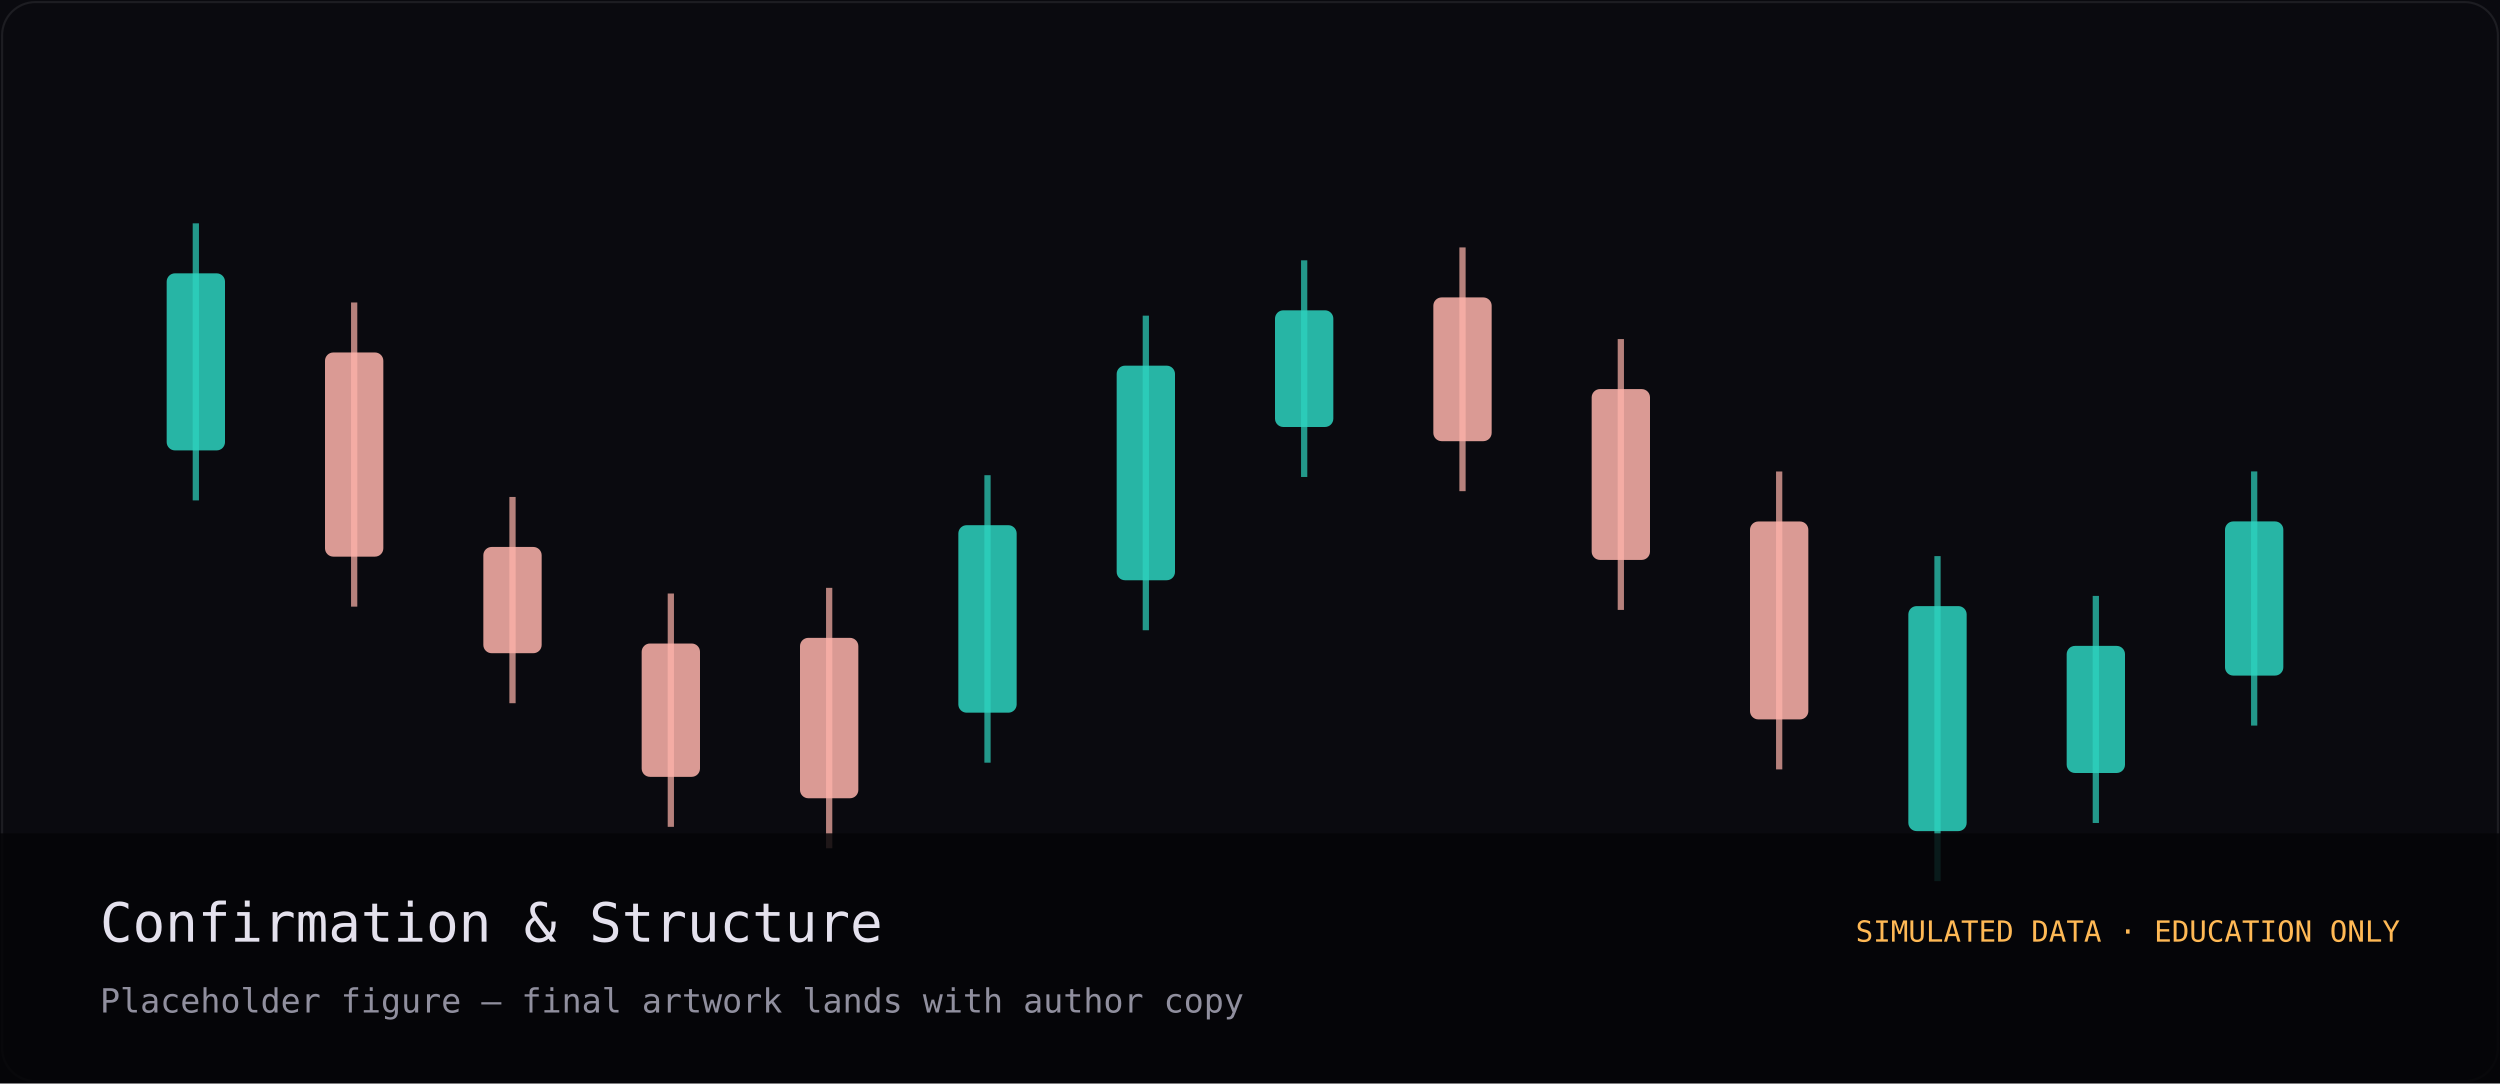
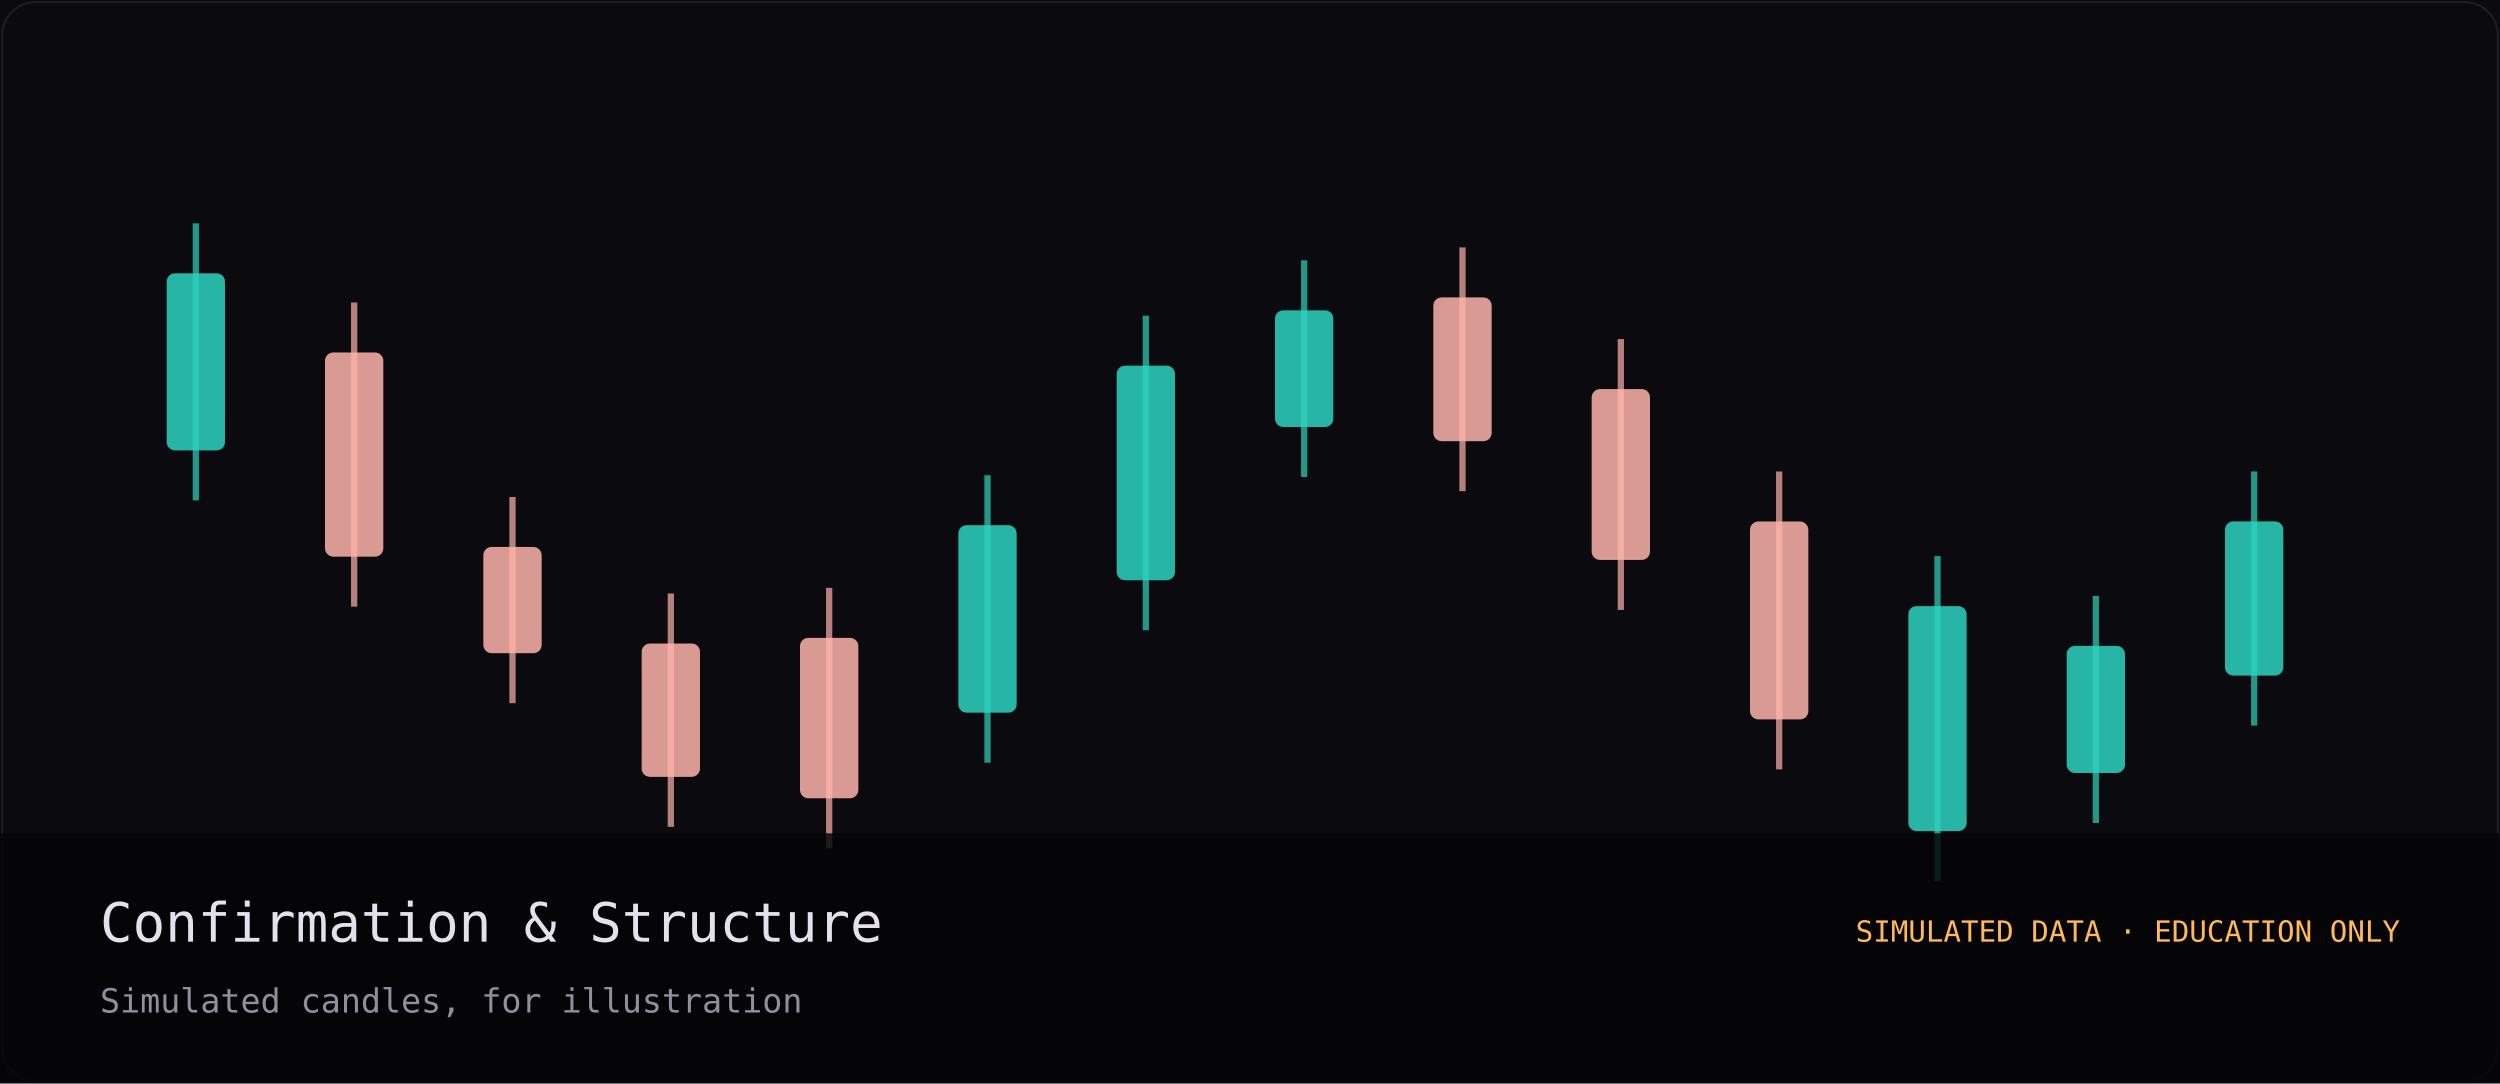
<svg xmlns="http://www.w3.org/2000/svg" width="1200" height="520" viewBox="0 0 1200 520">
  <rect width="1200" height="520" fill="#0A0A0F" />
  <rect x="1" y="1" width="1198" height="518" rx="16" fill="none" stroke="rgba(255,255,255,0.08)" />
  <line x1="94" y1="107.197" x2="94" y2="240.197" stroke="#2DD4BF" stroke-width="3" opacity="0.7" />
  <rect x="80" y="131.197" width="28" height="85" rx="4" fill="#2DD4BF" opacity="0.85" />
  <line x1="170" y1="145.186" x2="170" y2="291.186" stroke="#FFB4AB" stroke-width="3" opacity="0.7" />
  <rect x="156" y="169.186" width="28" height="98" rx="4" fill="#FFB4AB" opacity="0.85" />
  <line x1="246" y1="238.539" x2="246" y2="337.539" stroke="#FFB4AB" stroke-width="3" opacity="0.7" />
  <rect x="232" y="262.539" width="28" height="51" rx="4" fill="#FFB4AB" opacity="0.85" />
  <line x1="322" y1="284.884" x2="322" y2="396.884" stroke="#FFB4AB" stroke-width="3" opacity="0.7" />
  <rect x="308" y="308.884" width="28" height="64" rx="4" fill="#FFB4AB" opacity="0.85" />
  <line x1="398" y1="282.166" x2="398" y2="407.166" stroke="#FFB4AB" stroke-width="3" opacity="0.7" />
  <rect x="384" y="306.166" width="28" height="77" rx="4" fill="#FFB4AB" opacity="0.85" />
  <line x1="474" y1="228.091" x2="474" y2="366.091" stroke="#2DD4BF" stroke-width="3" opacity="0.7" />
  <rect x="460" y="252.091" width="28" height="90" rx="4" fill="#2DD4BF" opacity="0.85" />
  <line x1="550" y1="151.517" x2="550" y2="302.517" stroke="#2DD4BF" stroke-width="3" opacity="0.7" />
  <rect x="536" y="175.517" width="28" height="103" rx="4" fill="#2DD4BF" opacity="0.85" />
  <line x1="626" y1="124.95" x2="626" y2="228.95" stroke="#2DD4BF" stroke-width="3" opacity="0.7" />
  <rect x="612" y="148.95" width="28" height="56" rx="4" fill="#2DD4BF" opacity="0.85" />
  <line x1="702" y1="118.76" x2="702" y2="235.76" stroke="#FFB4AB" stroke-width="3" opacity="0.7" />
  <rect x="688" y="142.76" width="28" height="69" rx="4" fill="#FFB4AB" opacity="0.85" />
  <line x1="778" y1="162.759" x2="778" y2="292.759" stroke="#FFB4AB" stroke-width="3" opacity="0.7" />
  <rect x="764" y="186.759" width="28" height="82" rx="4" fill="#FFB4AB" opacity="0.85" />
  <line x1="854" y1="226.315" x2="854" y2="369.315" stroke="#FFB4AB" stroke-width="3" opacity="0.7" />
  <rect x="840" y="250.315" width="28" height="95" rx="4" fill="#FFB4AB" opacity="0.85" />
  <line x1="930" y1="266.933" x2="930" y2="422.933" stroke="#2DD4BF" stroke-width="3" opacity="0.7" />
  <rect x="916" y="290.933" width="28" height="108" rx="4" fill="#2DD4BF" opacity="0.85" />
  <line x1="1006" y1="286.031" x2="1006" y2="395.031" stroke="#2DD4BF" stroke-width="3" opacity="0.7" />
  <rect x="992" y="310.031" width="28" height="61" rx="4" fill="#2DD4BF" opacity="0.85" />
  <line x1="1082" y1="226.281" x2="1082" y2="348.281" stroke="#2DD4BF" stroke-width="3" opacity="0.7" />
  <rect x="1068" y="250.281" width="28" height="74" rx="4" fill="#2DD4BF" opacity="0.85" />
  <rect x="0" y="400" width="1200" height="120" fill="#050507" opacity="0.85" />
  <text x="48" y="452" font-family="Menlo, monospace" font-size="26" fill="#E4E1ED">Confirmation &amp; Structure</text>
-   <text x="48" y="486" font-family="Menlo, monospace" font-size="16" fill="#908F9E">Placeholder figure — final artwork lands with author copy</text>
+   <text x="48" y="486" font-family="Menlo, monospace" font-size="16" fill="#908F9E">Simulated candles, for illustration</text>
  <text x="1152" y="452" text-anchor="end" font-family="Menlo, monospace" font-size="14" fill="#FFB955">SIMULATED DATA · EDUCATION ONLY</text>
</svg>
